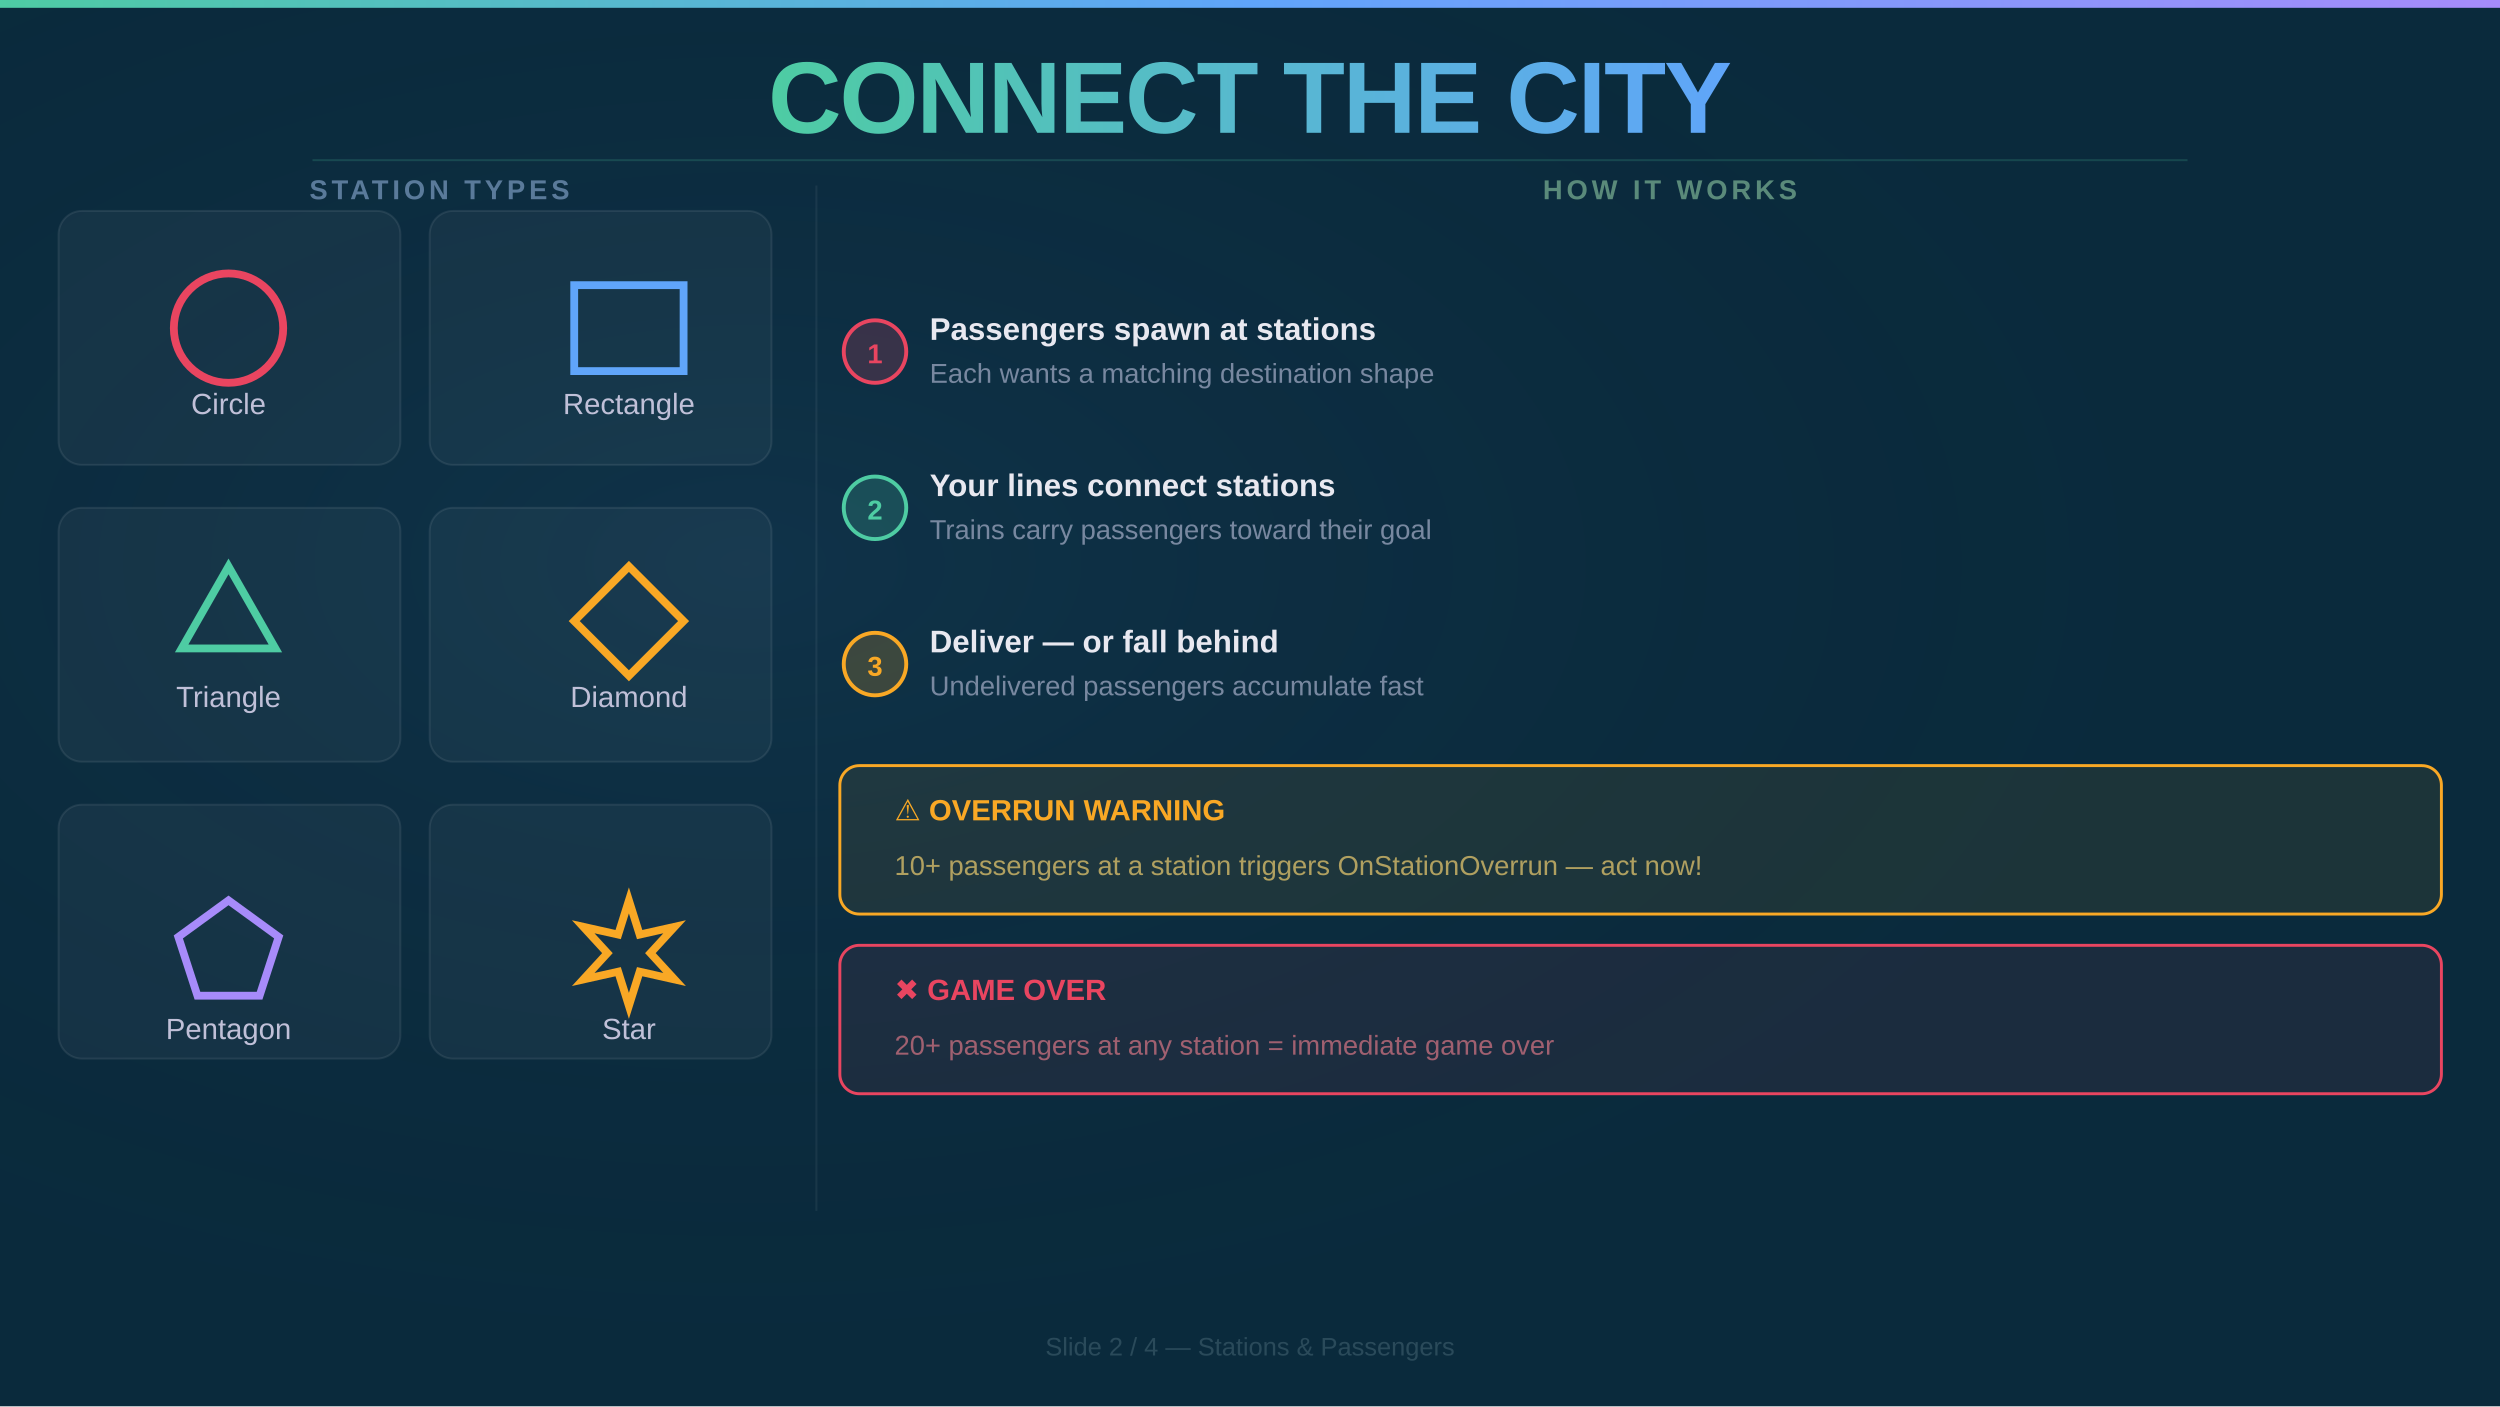
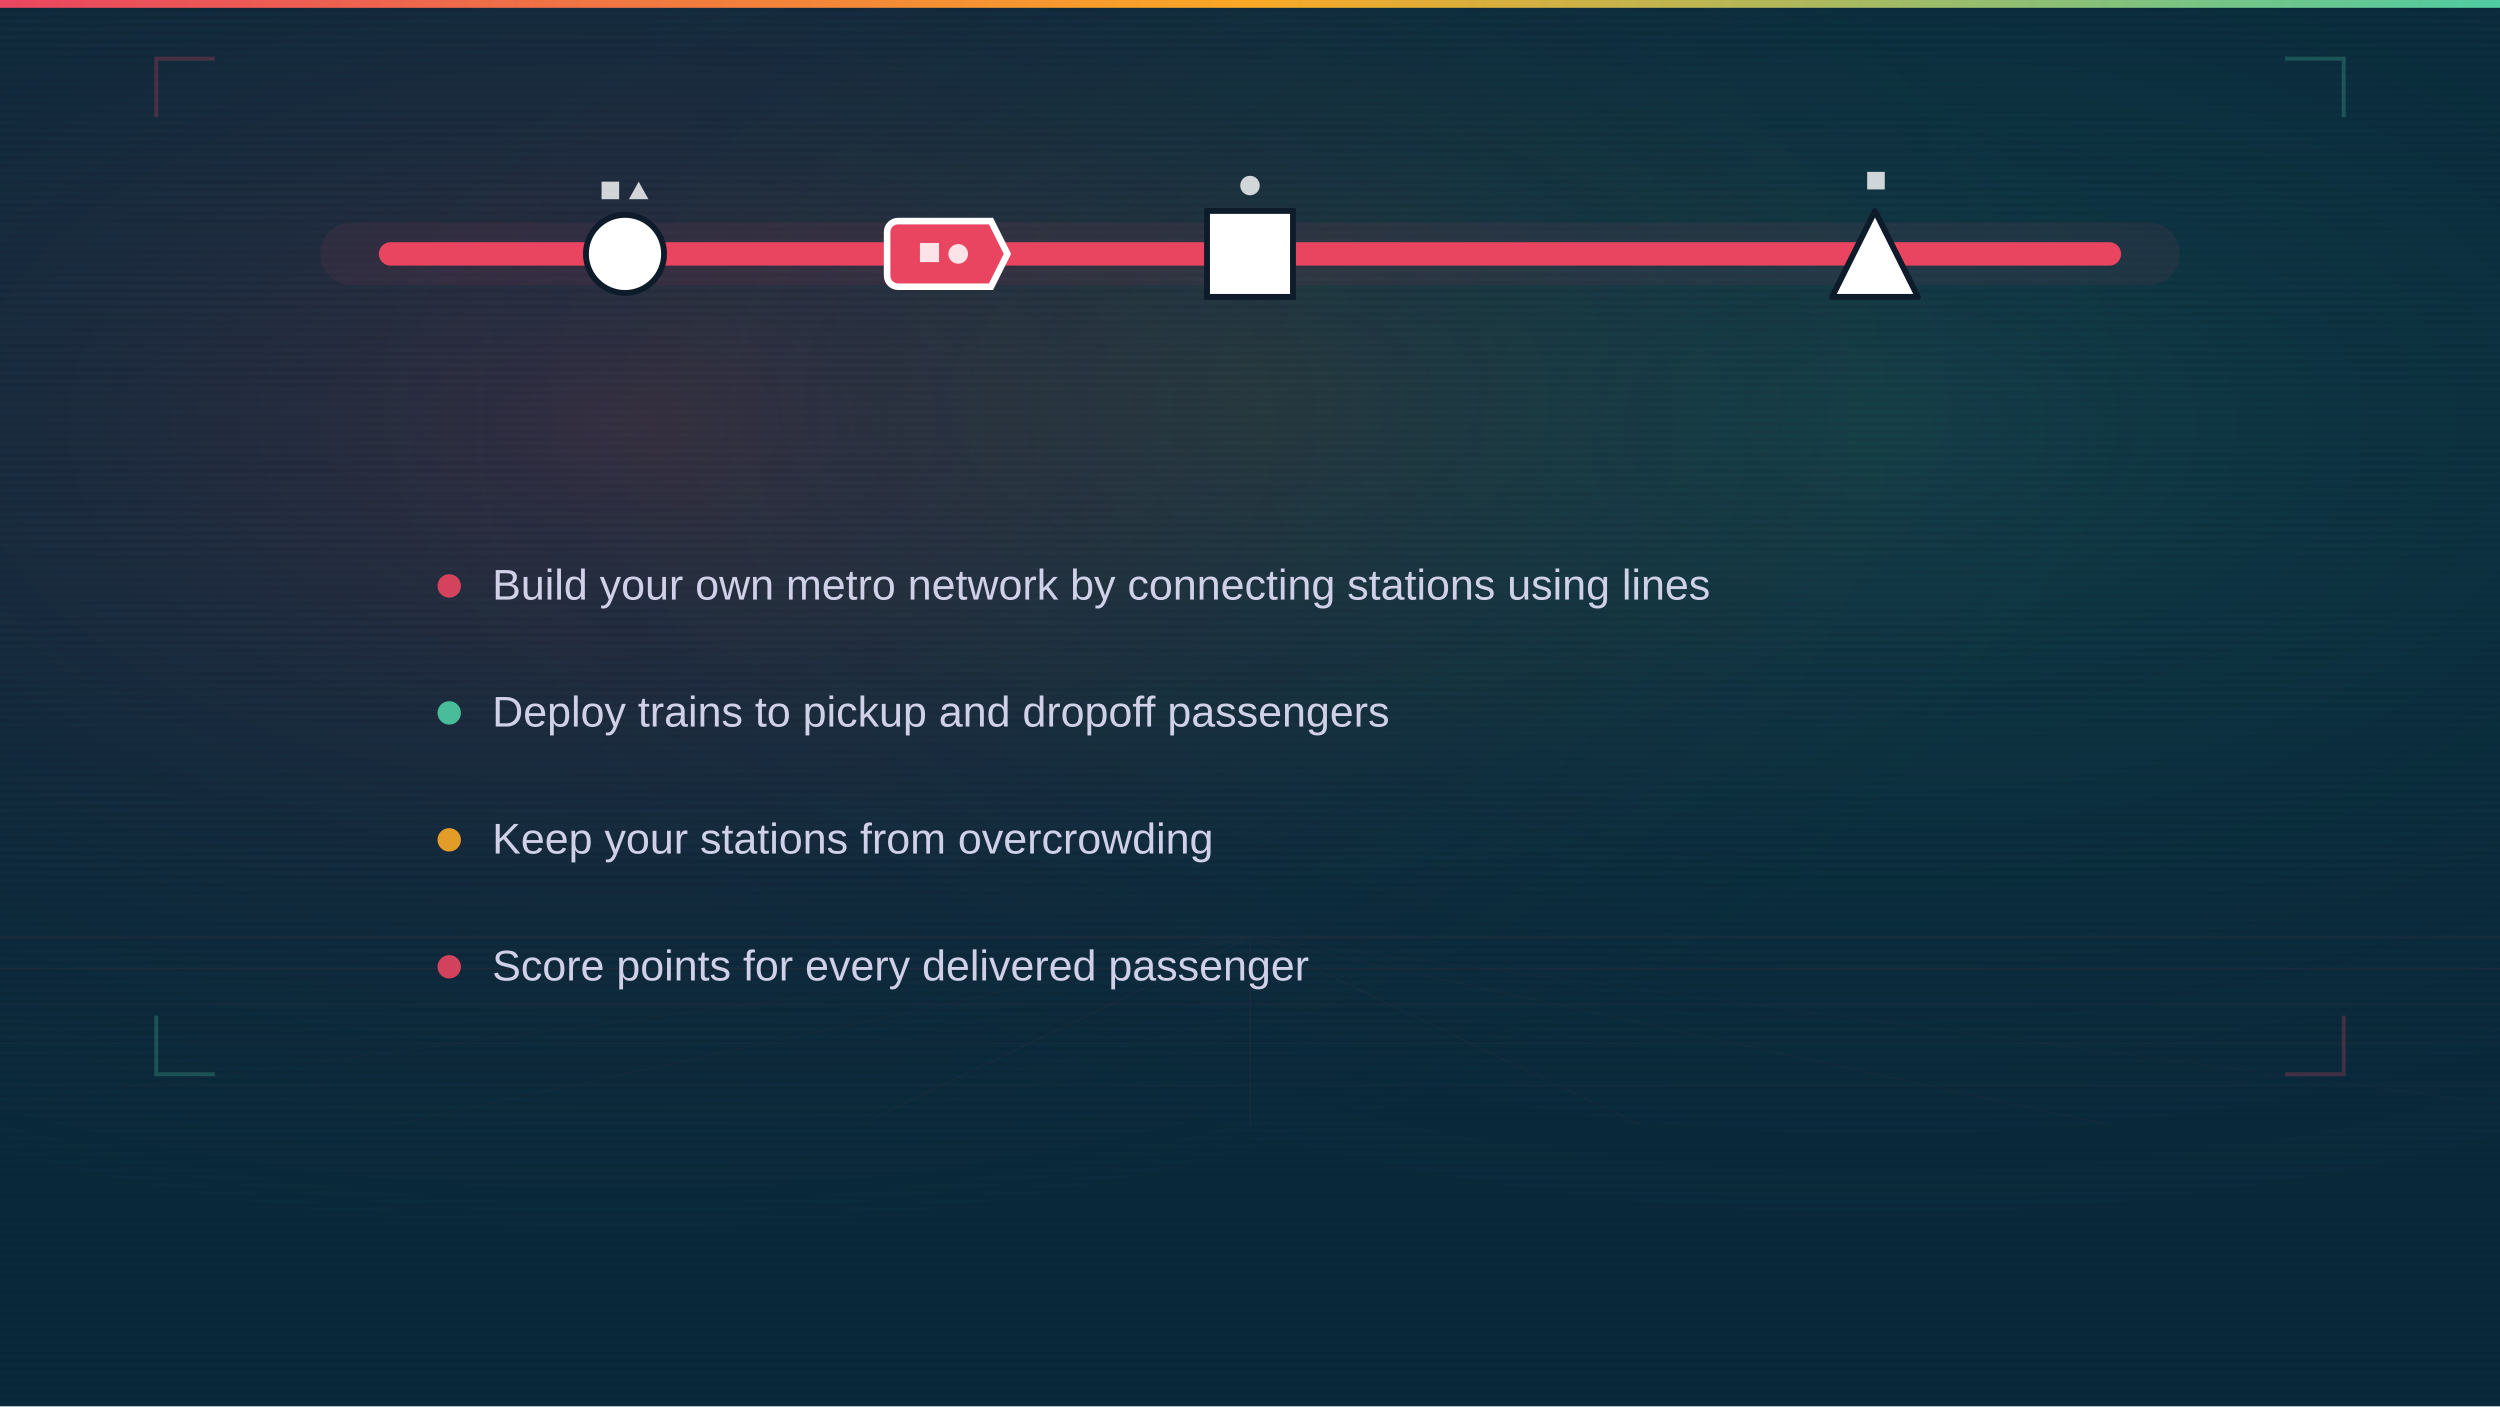
<svg xmlns="http://www.w3.org/2000/svg" viewBox="0 0 1280 720" width="1280" height="720">
  <defs>
-     <radialGradient id="bg" cx="30%" cy="40%" r="60%">
-       <stop offset="0%" stop-color="#60a5fa" stop-opacity="0.07" />
+     <radialGradient id="gl" cx="25%" cy="30%" r="60%">
+       <stop offset="0%" stop-color="#e94560" stop-opacity="0.20" />
      <stop offset="100%" stop-color="#0a2a3c" stop-opacity="0" />
    </radialGradient>
-     <linearGradient id="tg" x1="0%" y1="0%" x2="100%" y2="0%">
-       <stop offset="0%" stop-color="#4ecca3" />
-       <stop offset="100%" stop-color="#60a5fa" />
+     <radialGradient id="gr" cx="75%" cy="30%" r="60%">
+       <stop offset="0%" stop-color="#4ecca3" stop-opacity="0.13" />
+       <stop offset="100%" stop-color="#0a2a3c" stop-opacity="0" />
+     </radialGradient>
+     <radialGradient id="gc" cx="50%" cy="28%" r="40%">
+       <stop offset="0%" stop-color="#f9a825" stop-opacity="0.06" />
+       <stop offset="100%" stop-color="#0a2a3c" stop-opacity="0" />
+     </radialGradient>
+     <linearGradient id="tg" x1="0%" y1="0%" x2="100%" y2="100%">
+       <stop offset="0%" stop-color="#e94560" />
+       <stop offset="50%" stop-color="#f9a825" />
+       <stop offset="100%" stop-color="#4ecca3" />
    </linearGradient>
    <linearGradient id="tb" x1="0%" y1="0%" x2="100%" y2="0%">
-       <stop offset="0%" stop-color="#4ecca3" />
-       <stop offset="50%" stop-color="#60a5fa" />
-       <stop offset="100%" stop-color="#a78bfa" />
+       <stop offset="0%" stop-color="#e94560" />
+       <stop offset="50%" stop-color="#f9a825" />
+       <stop offset="100%" stop-color="#4ecca3" />
    </linearGradient>
+     <filter id="neon" x="-15%" y="-15%" width="130%" height="130%">
+       <feGaussianBlur stdDeviation="6" result="b" />
+       <feMerge>
+         <feMergeNode in="b" />
+         <feMergeNode in="SourceGraphic" />
+       </feMerge>
+     </filter>
+     <filter id="sg" x="-60%" y="-60%" width="220%" height="220%">
+       <feGaussianBlur stdDeviation="5" result="b" />
+       <feMerge>
+         <feMergeNode in="b" />
+         <feMergeNode in="SourceGraphic" />
+       </feMerge>
+     </filter>
+     <pattern id="scanlines" width="4" height="4" patternUnits="userSpaceOnUse">
+       <rect width="4" height="2" fill="#000000" opacity="0.06" />
+     </pattern>
  </defs>
  <rect width="1280" height="720" fill="#0a2a3c" />
-   <rect width="1280" height="720" fill="url(#bg)" />
+   <rect width="1280" height="720" fill="url(#gl)" />
+   <rect width="1280" height="720" fill="url(#gr)" />
+   <rect width="1280" height="720" fill="url(#gc)" />
+   <rect width="1280" height="720" fill="url(#scanlines)" />
  <rect width="1280" height="4" fill="url(#tb)" />
-   <text x="640" y="68" text-anchor="middle" font-family="Arial Black,Arial,sans-serif" font-size="52" font-weight="900" fill="url(#tg)" letter-spacing="-1">CONNECT THE CITY</text>
-   <line x1="160" y1="82" x2="1120" y2="82" stroke="#4ecca3" stroke-width="1" opacity="0.18" />
-   <text x="225" y="102" text-anchor="middle" font-family="Arial,sans-serif" font-size="14" fill="#5a7a9a" letter-spacing="2" font-weight="600">STATION TYPES</text>
-   <rect x="30" y="108" width="175" height="130" rx="12" fill="#ffffff" fill-opacity="0.04" stroke="#ffffff" stroke-opacity="0.08" stroke-width="1" />
-   <circle cx="117" cy="168" r="28" fill="none" stroke="#e94560" stroke-width="4" />
-   <text x="117" y="212" text-anchor="middle" font-family="Arial,sans-serif" font-size="15" fill="#c0c0d8">Circle</text>
-   <rect x="220" y="108" width="175" height="130" rx="12" fill="#ffffff" fill-opacity="0.04" stroke="#ffffff" stroke-opacity="0.08" stroke-width="1" />
-   <rect x="294" y="146" width="56" height="44" fill="none" stroke="#60a5fa" stroke-width="4" />
-   <text x="322" y="212" text-anchor="middle" font-family="Arial,sans-serif" font-size="15" fill="#c0c0d8">Rectangle</text>
-   <rect x="30" y="260" width="175" height="130" rx="12" fill="#ffffff" fill-opacity="0.04" stroke="#ffffff" stroke-opacity="0.08" stroke-width="1" />
-   <polygon points="117,290 141,332 93,332" fill="none" stroke="#4ecca3" stroke-width="4" />
-   <text x="117" y="362" text-anchor="middle" font-family="Arial,sans-serif" font-size="15" fill="#c0c0d8">Triangle</text>
-   <rect x="220" y="260" width="175" height="130" rx="12" fill="#ffffff" fill-opacity="0.04" stroke="#ffffff" stroke-opacity="0.08" stroke-width="1" />
-   <polygon points="322,290 350,318 322,346 294,318" fill="none" stroke="#f9a825" stroke-width="4" />
-   <text x="322" y="362" text-anchor="middle" font-family="Arial,sans-serif" font-size="15" fill="#c0c0d8">Diamond</text>
-   <rect x="30" y="412" width="175" height="130" rx="12" fill="#ffffff" fill-opacity="0.04" stroke="#ffffff" stroke-opacity="0.08" stroke-width="1" />
-   <polygon points="117.0,461.0 142.7,479.7 132.9,509.8 101.1,509.8 91.3,479.7" fill="none" stroke="#a78bfa" stroke-width="4" />
-   <text x="117" y="532" text-anchor="middle" font-family="Arial,sans-serif" font-size="15" fill="#c0c0d8">Pentagon</text>
-   <rect x="220" y="412" width="175" height="130" rx="12" fill="#ffffff" fill-opacity="0.04" stroke="#ffffff" stroke-opacity="0.08" stroke-width="1" />
-   <polygon points="322.0,461.0 327.5,478.5 345.4,474.5 333.0,488.0 345.4,501.5 327.5,497.5 322.0,515.0 316.5,497.5 298.6,501.5 311.0,488.0 298.6,474.5 316.5,478.5" fill="none" stroke="#f9a825" stroke-width="4" />
-   <text x="322" y="532" text-anchor="middle" font-family="Arial,sans-serif" font-size="15" fill="#c0c0d8">Star</text>
-   <line x1="418" y1="95" x2="418" y2="620" stroke="#ffffff" stroke-width="1" opacity="0.06" />
-   <text x="855" y="102" text-anchor="middle" font-family="Arial,sans-serif" font-size="14" fill="#5a8a7a" letter-spacing="2" font-weight="600">HOW IT WORKS</text>
-   <circle cx="448" cy="180" r="16" fill="#e94560" fill-opacity="0.20" stroke="#e94560" stroke-width="2" />
-   <text x="448" y="186" text-anchor="middle" font-family="Arial,sans-serif" font-size="14" fill="#e94560" font-weight="700">1</text>
-   <text x="476" y="174" font-family="Arial,sans-serif" font-size="16" fill="#e8e8f0" font-weight="600">Passengers spawn at stations</text>
-   <text x="476" y="196" font-family="Arial,sans-serif" font-size="14" fill="#7888a0">Each wants a matching destination shape</text>
-   <circle cx="448" cy="260" r="16" fill="#4ecca3" fill-opacity="0.20" stroke="#4ecca3" stroke-width="2" />
-   <text x="448" y="266" text-anchor="middle" font-family="Arial,sans-serif" font-size="14" fill="#4ecca3" font-weight="700">2</text>
-   <text x="476" y="254" font-family="Arial,sans-serif" font-size="16" fill="#e8e8f0" font-weight="600">Your lines connect stations</text>
-   <text x="476" y="276" font-family="Arial,sans-serif" font-size="14" fill="#7888a0">Trains carry passengers toward their goal</text>
-   <circle cx="448" cy="340" r="16" fill="#f9a825" fill-opacity="0.20" stroke="#f9a825" stroke-width="2" />
-   <text x="448" y="346" text-anchor="middle" font-family="Arial,sans-serif" font-size="14" fill="#f9a825" font-weight="700">3</text>
-   <text x="476" y="334" font-family="Arial,sans-serif" font-size="16" fill="#e8e8f0" font-weight="600">Deliver — or fall behind</text>
-   <text x="476" y="356" font-family="Arial,sans-serif" font-size="14" fill="#7888a0">Undelivered passengers accumulate fast</text>
-   <rect x="430" y="392" width="820" height="76" rx="10" fill="#f9a825" fill-opacity="0.08" stroke="#f9a825" stroke-width="1.5" />
-   <text x="458" y="420" font-family="Arial,sans-serif" font-size="15" fill="#f9a825" font-weight="700">⚠  OVERRUN WARNING</text>
-   <text x="458" y="448" font-family="Arial,sans-serif" font-size="14" fill="#b0a060">10+ passengers at a station triggers OnStationOverrun — act now!</text>
-   <rect x="430" y="484" width="820" height="76" rx="10" fill="#e94560" fill-opacity="0.08" stroke="#e94560" stroke-width="1.5" />
-   <text x="458" y="512" font-family="Arial,sans-serif" font-size="15" fill="#e94560" font-weight="700">✖  GAME OVER</text>
-   <text x="458" y="540" font-family="Arial,sans-serif" font-size="14" fill="#a06070">20+ passengers at any station = immediate game over</text>
-   <text x="640" y="694" text-anchor="middle" font-family="Arial,sans-serif" font-size="13" fill="#2a4a5a">Slide 2 / 4  —  Stations &amp; Passengers</text>
+   <g opacity="0.06">
+     <line x1="0" y1="480" x2="1280" y2="480" stroke="#e94560" stroke-width="1" />
+     <line x1="0" y1="496" x2="1280" y2="496" stroke="#e94560" stroke-width="0.8" />
+     <line x1="0" y1="514" x2="1280" y2="514" stroke="#e94560" stroke-width="0.6" />
+     <line x1="0" y1="534" x2="1280" y2="534" stroke="#e94560" stroke-width="0.5" />
+     <line x1="0" y1="556" x2="1280" y2="556" stroke="#e94560" stroke-width="0.4" />
+     <line x1="640" y1="480" x2="640" y2="576" stroke="#e94560" stroke-width="0.8" />
+     <line x1="640" y1="480" x2="440" y2="576" stroke="#e94560" stroke-width="0.5" />
+     <line x1="640" y1="480" x2="840" y2="576" stroke="#e94560" stroke-width="0.5" />
+     <line x1="640" y1="480" x2="200" y2="576" stroke="#e94560" stroke-width="0.4" />
+     <line x1="640" y1="480" x2="1080" y2="576" stroke="#e94560" stroke-width="0.4" />
+     <line x1="640" y1="480" x2="-80" y2="576" stroke="#e94560" stroke-width="0.3" />
+     <line x1="640" y1="480" x2="1360" y2="576" stroke="#e94560" stroke-width="0.3" />
+   </g>
+   <g stroke-width="2" fill="none" opacity="0.25">
+     <polyline points="80,60 80,30 110,30" stroke="#e94560" />
+     <polyline points="1200,60 1200,30 1170,30" stroke="#4ecca3" />
+     <polyline points="80,520 80,550 110,550" stroke="#4ecca3" />
+     <polyline points="1200,520 1200,550 1170,550" stroke="#e94560" />
+   </g>
+   <line x1="180" y1="130" x2="1100" y2="130" stroke="#e94560" stroke-width="32" stroke-linecap="round" opacity="0.08" />
+   <line x1="200" y1="130" x2="1080" y2="130" stroke="#e94560" stroke-width="12" stroke-linecap="round" />
+   <circle cx="320" cy="130" r="20" fill="white" stroke="#0d1b2a" stroke-width="3" />
+   <rect x="308" y="93" width="9" height="9" fill="white" opacity="0.80" />
+   <polygon points="327,93 332,102 322,102" fill="white" opacity="0.80" />
+   <rect x="618" y="108" width="44" height="44" fill="white" stroke="#0d1b2a" stroke-width="3" />
+   <circle cx="640" cy="95" r="5" fill="white" opacity="0.80" />
+   <polygon points="960,108 982,152 938,152" fill="white" stroke="#0d1b2a" stroke-width="3" stroke-linejoin="round" />
+   <rect x="956" y="88" width="9" height="9" fill="white" opacity="0.80" />
+   <g transform="translate(485,130) scale(2.8)">
+     <path d="M-9,-6 L8,-6 L11,0 L8,6 L-9,6 A2,2 0 0 1 -11,4 L-11,-4 A2,2 0 0 1 -9,-6 Z" fill="#e94560" stroke="white" stroke-width="1.2" />
+     <rect x="-5" y="-2" width="3.5" height="3.5" fill="white" opacity="0.85" />
+     <circle cx="2" cy="0" r="1.8" fill="white" opacity="0.85" />
+   </g>
+   <line x1="200" y1="230" x2="1080" y2="230" stroke="url(#tb)" stroke-width="1.5" opacity="0.25" />
+   <circle cx="230" cy="300" r="6" fill="#e94560" opacity="0.9" />
+   <text x="252" y="307" font-family="Arial,Helvetica,sans-serif" font-size="22" fill="#d0d0e8" font-weight="400">Build your own metro network by connecting stations using lines</text>
+   <circle cx="230" cy="365" r="6" fill="#4ecca3" opacity="0.9" />
+   <text x="252" y="372" font-family="Arial,Helvetica,sans-serif" font-size="22" fill="#d0d0e8" font-weight="400">Deploy trains to pickup and dropoff passengers</text>
+   <circle cx="230" cy="430" r="6" fill="#f9a825" opacity="0.9" />
+   <text x="252" y="437" font-family="Arial,Helvetica,sans-serif" font-size="22" fill="#d0d0e8" font-weight="400">Keep your stations from overcrowding</text>
+   <circle cx="230" cy="495" r="6" fill="#e94560" opacity="0.9" />
+   <text x="252" y="502" font-family="Arial,Helvetica,sans-serif" font-size="22" fill="#d0d0e8" font-weight="400">Score points for every delivered passenger</text>
</svg>
